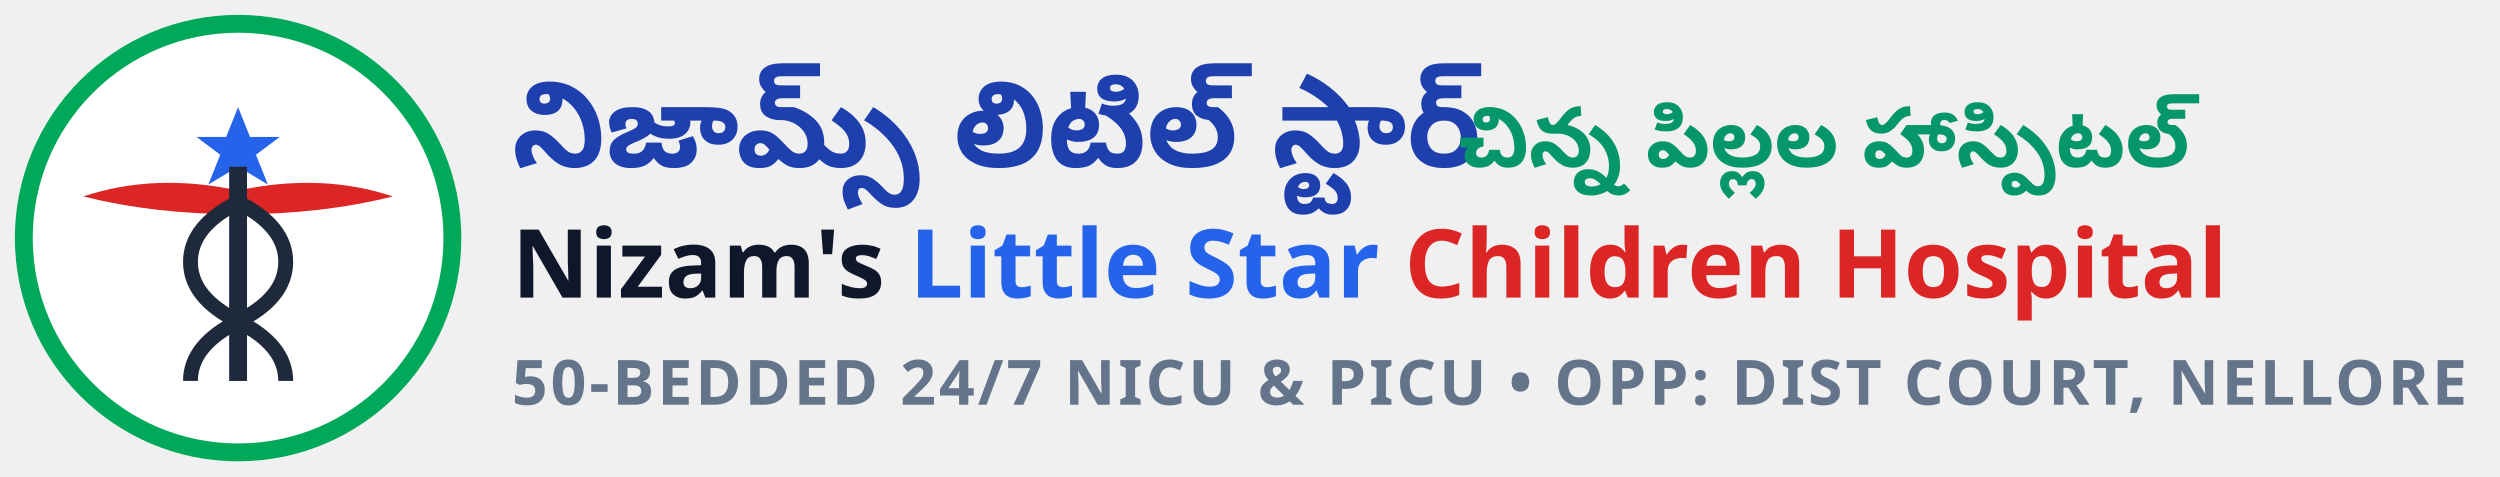
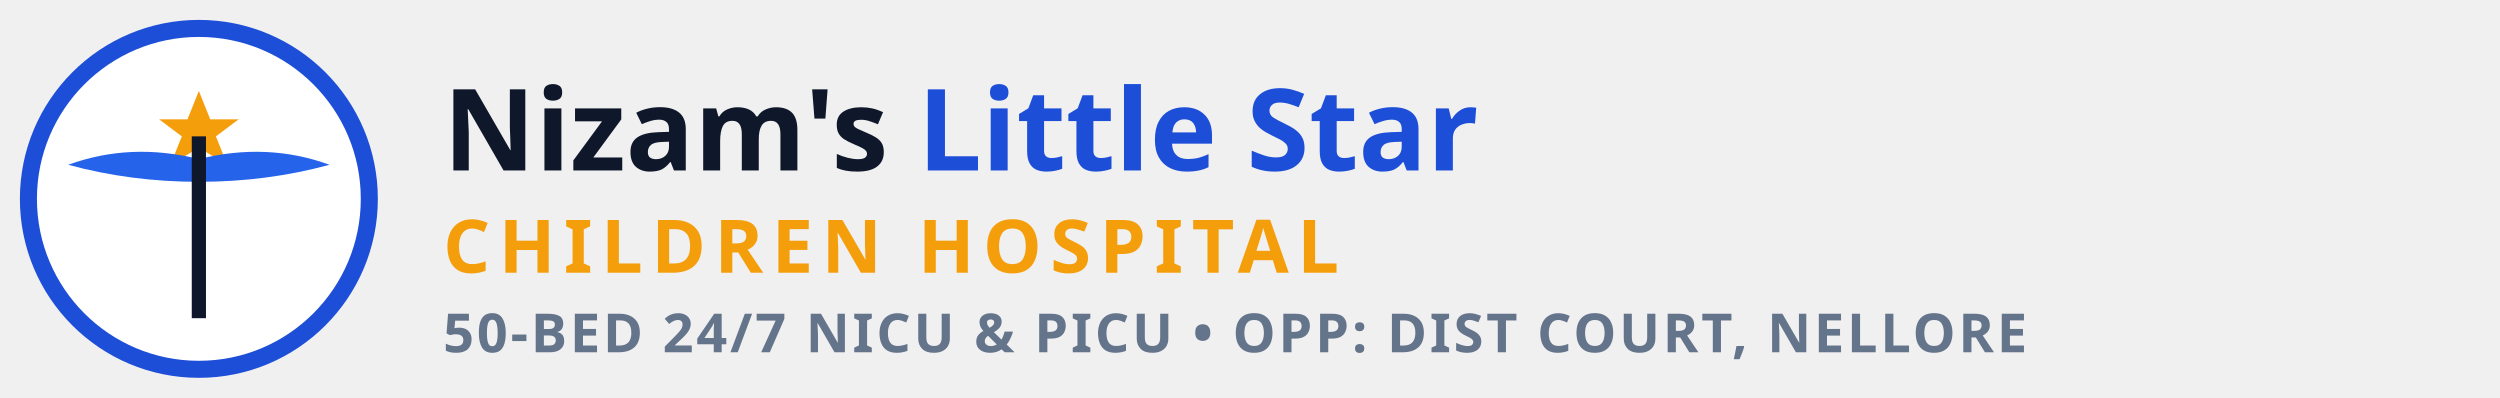
- <svg xmlns="http://www.w3.org/2000/svg" viewBox="0 0 420 80" width="420" height="80">
-   <circle cx="40" cy="40" r="36" fill="#FFFFFF" stroke="#00A859" stroke-width="3" />
-   <polygon points="40,18 42,23 47,23 43,26 45,31 40,28 35,31 37,26 33,23 38,23" fill="#2563EB" />
-   <path d="M 40,32 Q 26,29 14,33 Q 26,36 40,36 Z M 40,32 Q 54,29 66,33 Q 54,36 40,36 Z" fill="#DC2626" />
-   <line x1="40" y1="28" x2="40" y2="64" stroke="#1E293B" stroke-width="3" />
-   <path d="M 40,34 Q 48,38 48,44 Q 48,50 40,54 Q 32,58 32,64" fill="none" stroke="#1E293B" stroke-width="2.5" />
-   <path d="M 40,34 Q 32,38 32,44 Q 32,50 40,54 Q 48,58 48,64" fill="none" stroke="#1E293B" stroke-width="2.5" />
-   <text x="86" y="28" font-family="'Nunito', sans-serif" font-size="20" font-weight="900" fill="#1E40AF">నిజామ్స్ లిటిల్ స్టార్</text>
-   <text x="245" y="28" font-family="'Nunito', sans-serif" font-size="14" font-weight="700" fill="#059669">చిన్న పిల్లల హాస్పిటల్</text>
-   <text x="86" y="50" font-family="'Poppins', sans-serif" font-size="16" font-weight="800" fill="#0F172A">Nizam's <tspan fill="#2563EB">Little Star</tspan>
-     <tspan fill="#DC2626">Children Hospital</tspan>
+ <svg xmlns="http://www.w3.org/2000/svg" viewBox="0 0 440 70" width="440" height="70">
+   <circle cx="35" cy="35" r="30" fill="#FFFFFF" stroke="#1D4ED8" stroke-width="3" />
+   <polygon points="35,16 37,21 42,21 38,24 40,29 35,26 30,29 32,24 28,21 33,21" fill="#F59E0B" />
+   <path d="M 35,28 Q 23,25 12,29 Q 23,32 35,32 Z M 35,28 Q 47,25 58,29 Q 47,32 35,32 Z" fill="#2563EB" />
+   <line x1="35" y1="24" x2="35" y2="56" stroke="#0F172A" stroke-width="2.5" />
+   <text x="78" y="30" font-family="'Poppins', sans-serif" font-size="20" font-weight="800" fill="#0F172A">
+     Nizam's <tspan fill="#1D4ED8">Little Star</tspan>
  </text>
-   <text x="86" y="68" font-family="'Nunito', sans-serif" font-size="10.5" font-weight="800" fill="#64748B" letter-spacing="0.5">50-BEDDED 24/7 NICU &amp; PICU • OPP: DIST COURT, NELLORE</text>
+   <text x="78" y="48" font-family="'Poppins', sans-serif" font-size="13" font-weight="700" fill="#F59E0B" letter-spacing="1.5">
+     CHILDREN HOSPITAL
+   </text>
+   <text x="78" y="62" font-family="'Nunito', sans-serif" font-size="9.5" font-weight="800" fill="#64748B" letter-spacing="0.5">
+     50-BED 24/7 NICU &amp; PICU • OPP: DIST COURT, NELLORE
+   </text>
</svg>
